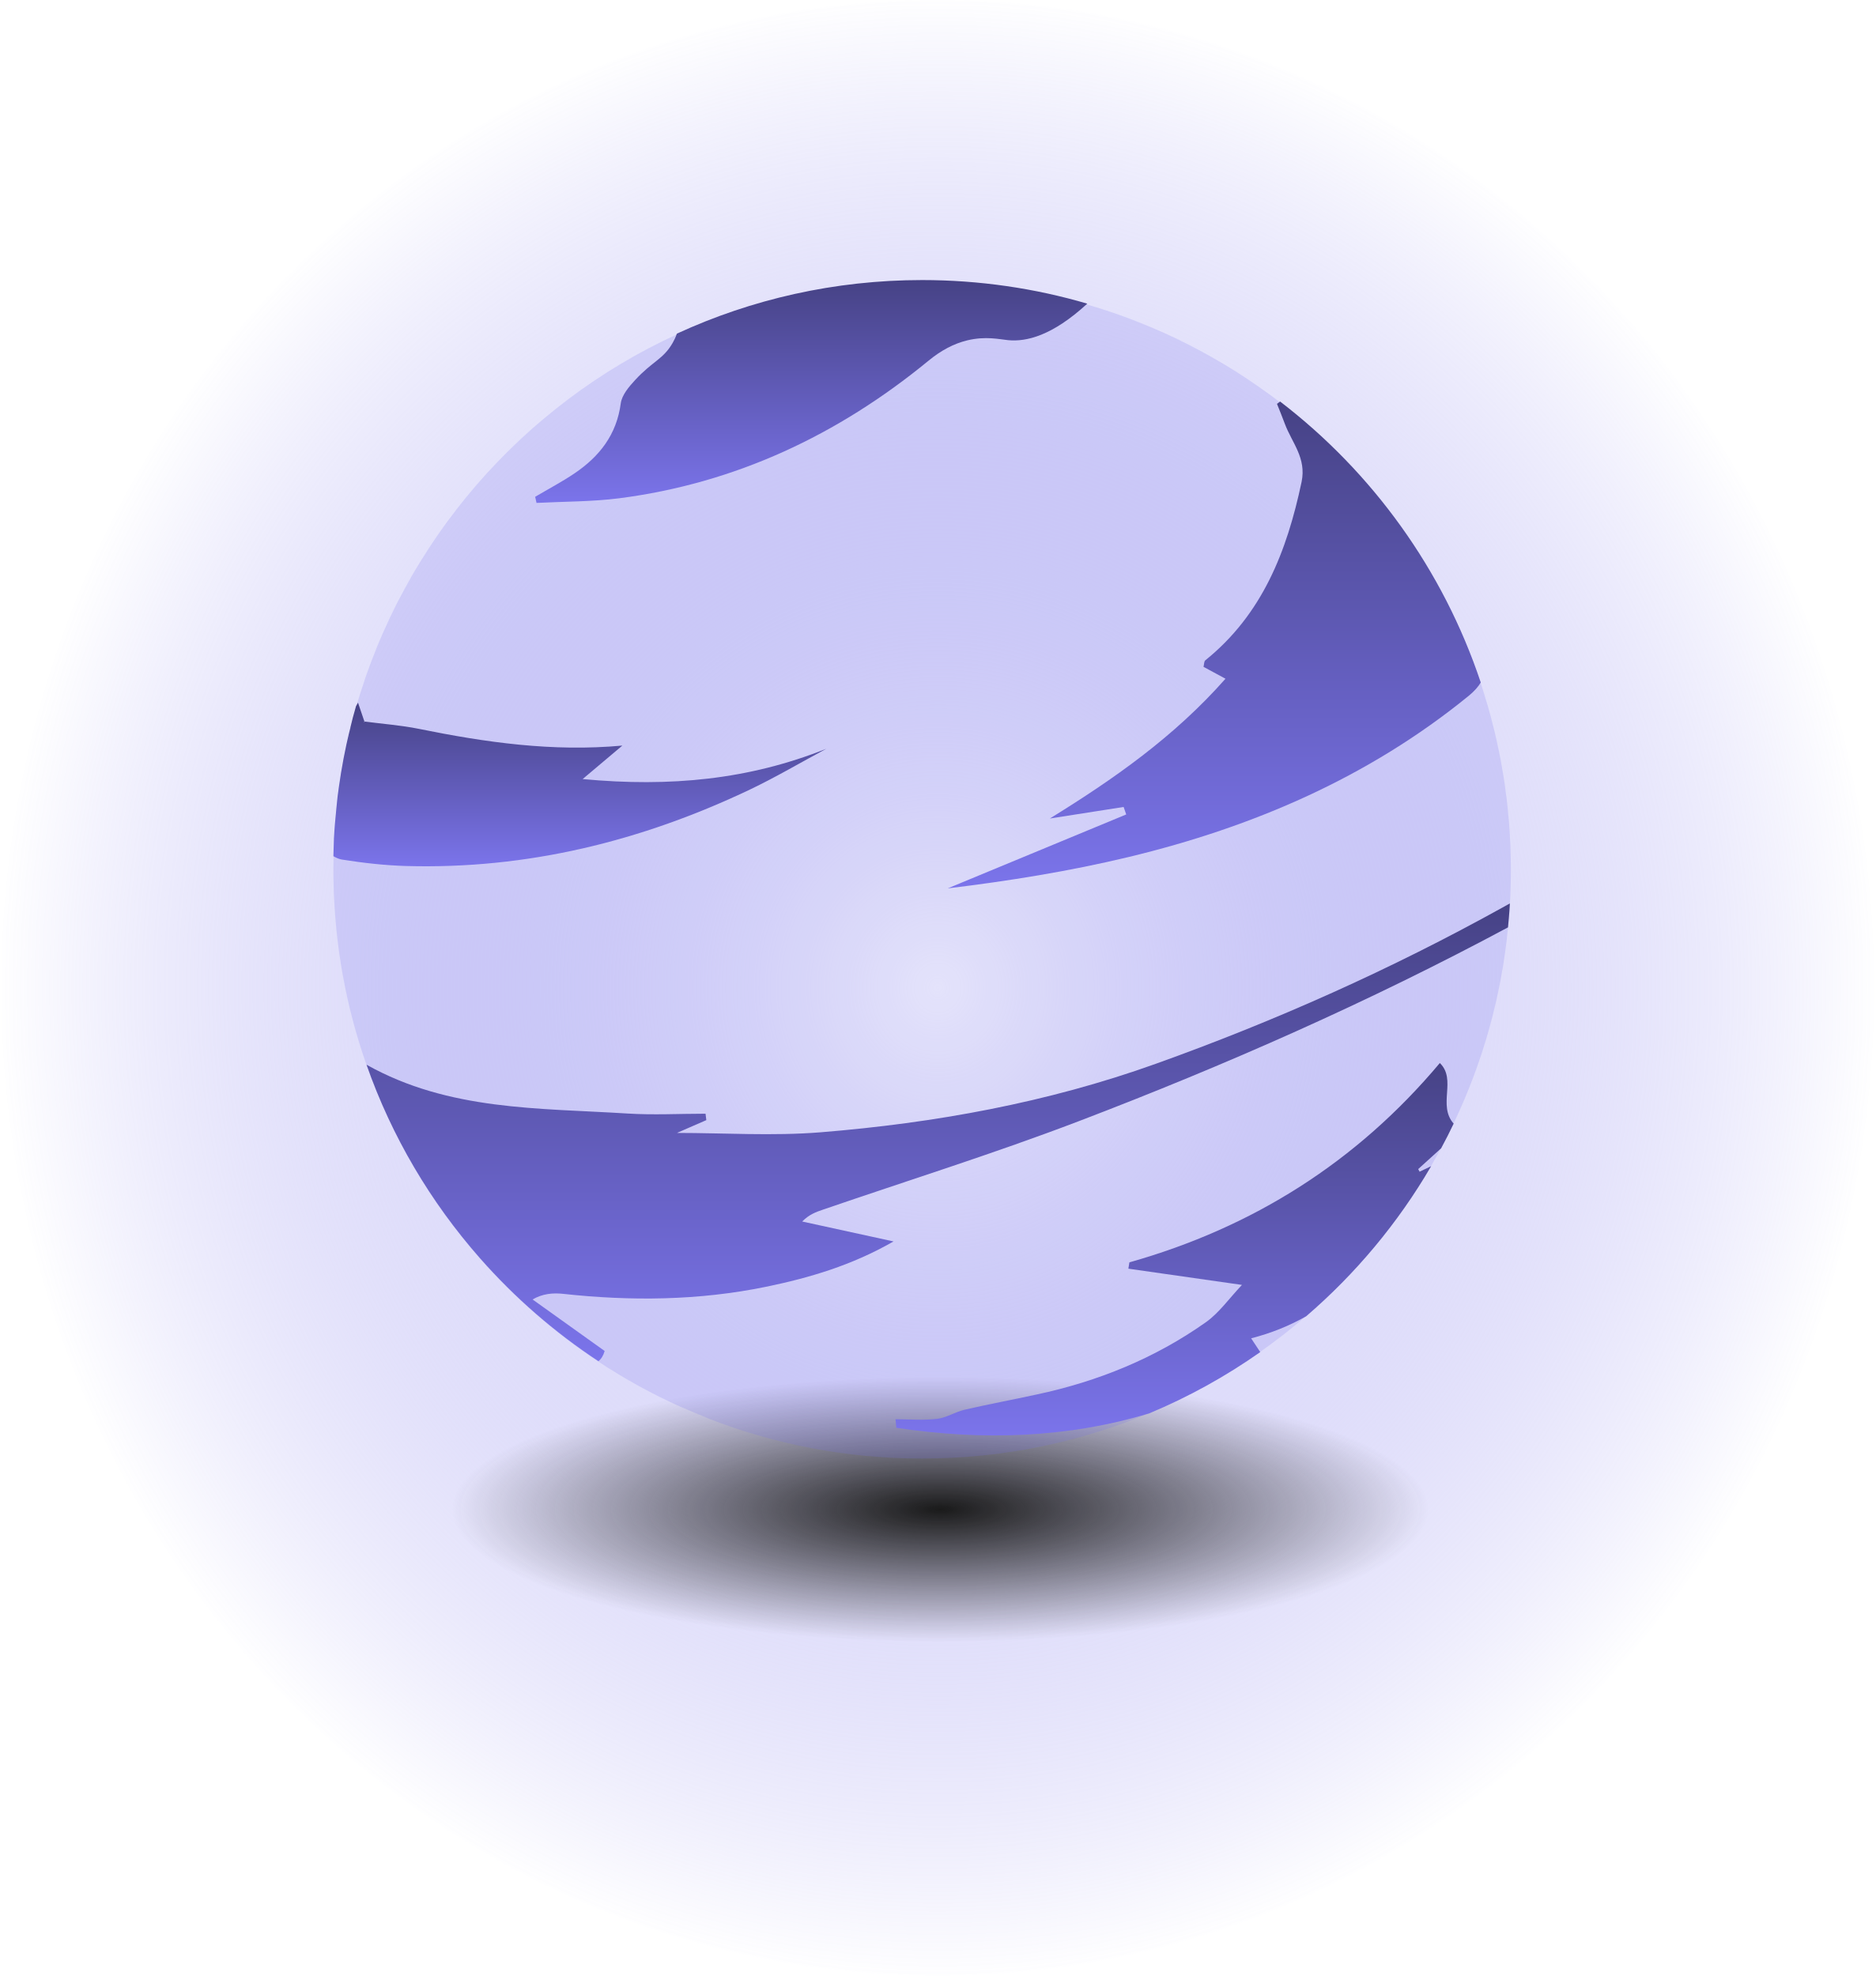
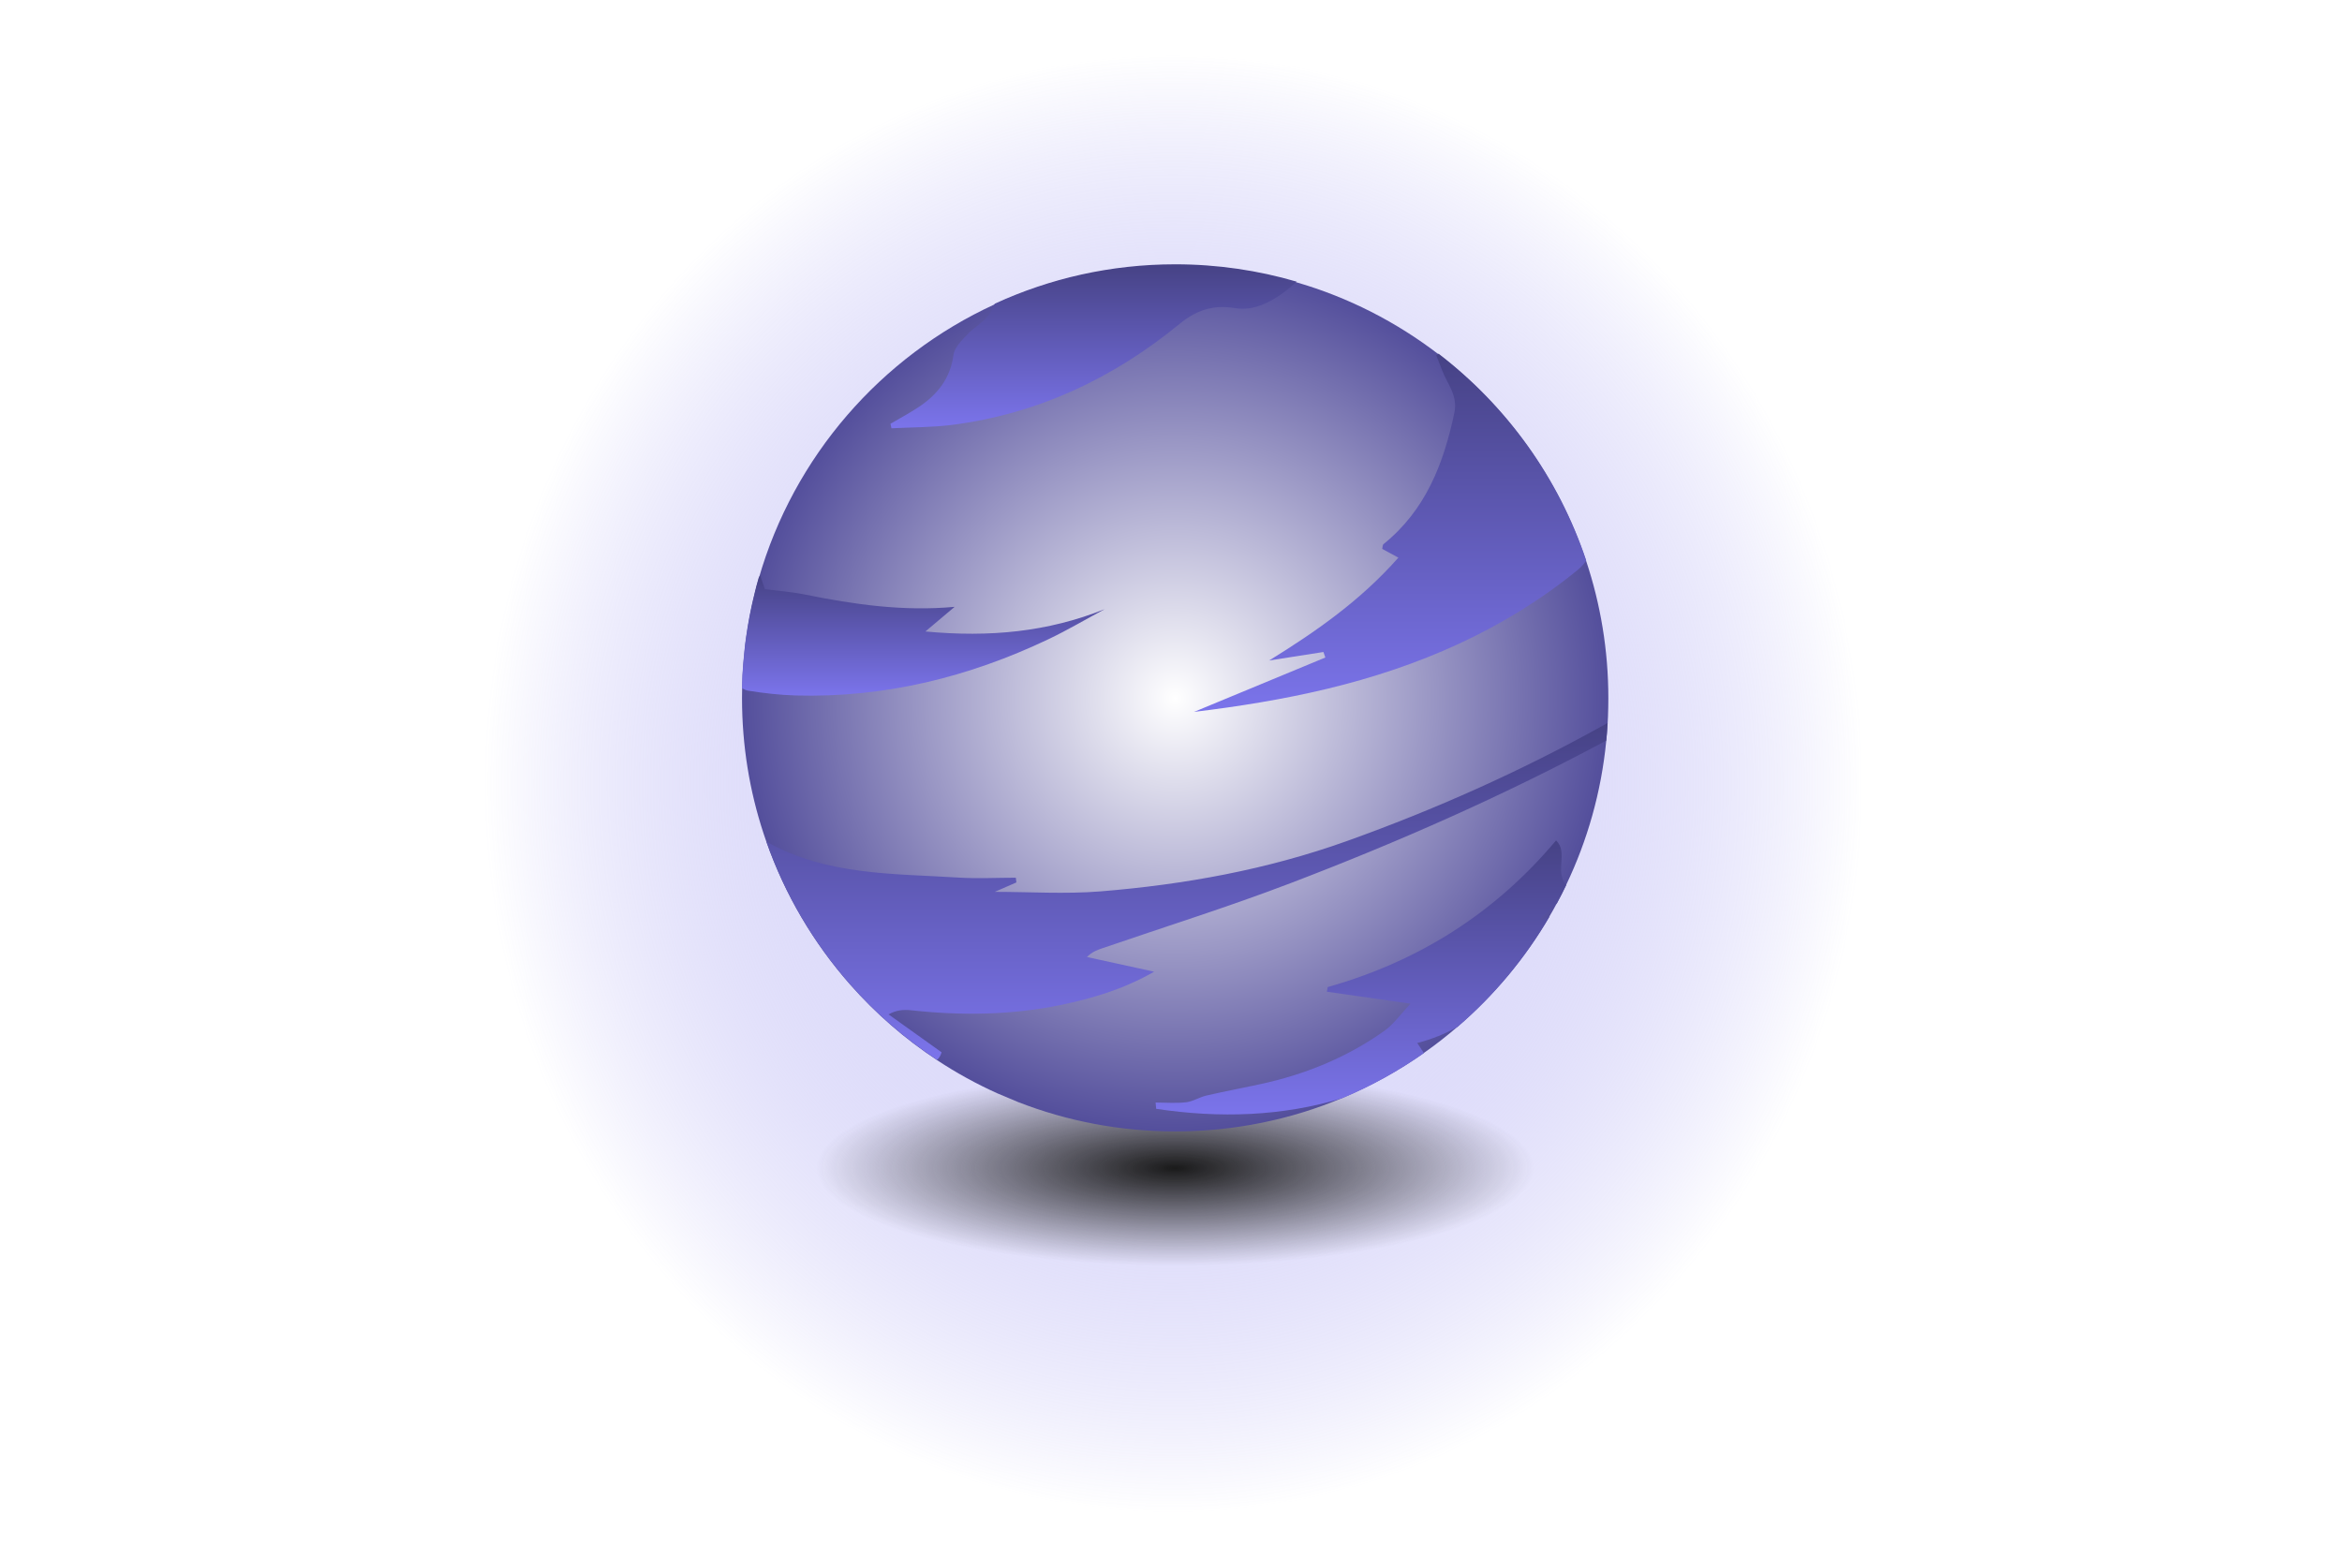
- <svg xmlns="http://www.w3.org/2000/svg" width="1914" height="2017" viewBox="0 0 1914 2017" fill="none">
-   <ellipse cx="956.955" cy="1008.24" rx="956.818" ry="1008.24" fill="url(#paint0_radial_45_298)" />
-   <ellipse cx="959.52" cy="1540.74" rx="497.648" ry="135.153" fill="url(#paint1_radial_45_298)" />
-   <path d="M1541.91 887.824C1541.91 896.398 1541.71 904.873 1541.41 913.3C1541.26 916.404 1541.12 919.558 1540.92 922.662C1540.67 927.59 1540.33 932.468 1539.88 937.347C1539.64 940.599 1539.34 943.851 1539 947.103C1532.1 1018.01 1512.82 1085.32 1483.4 1146.82C1479.36 1155.3 1475.12 1163.67 1470.63 1171.95C1467.38 1178.11 1463.98 1184.17 1460.43 1190.18C1426.66 1248.18 1383.44 1299.92 1332.91 1343.38C1317.93 1356.34 1302.3 1368.51 1286.09 1379.9C1250.89 1404.63 1212.99 1425.67 1172.82 1442.43C1101.49 1472.34 1023.22 1488.8 941.053 1488.8C864.406 1488.8 791.061 1474.41 723.632 1448.24L694.599 1436.02C665.37 1422.92 637.324 1407.44 610.805 1389.9C566.049 1360.43 525.483 1325.1 490.142 1284.99C489.945 1284.84 489.846 1284.7 489.748 1284.55C439.471 1227.39 399.891 1160.62 374.161 1087.29C372.781 1083.4 371.45 1079.51 370.168 1075.62C350.699 1016.53 340.249 953.46 340.249 887.824C340.249 883.389 340.249 879.053 340.397 874.667C340.446 872.302 340.495 869.937 340.594 867.571C340.693 864.27 340.791 860.919 340.939 857.617C340.939 857.371 340.939 857.125 340.939 856.878C341.481 846.235 342.418 835.64 343.502 825.095C343.847 821.449 344.242 817.753 344.636 814.057C345.08 810.608 345.523 807.208 346.016 803.808C348.727 784.442 352.375 765.323 356.909 746.598C357.008 746.056 357.156 745.563 357.304 745.07C359.127 737.186 361.198 729.45 363.465 721.713C412.016 552.449 532.975 413.786 690.656 341.399C766.859 306.412 851.689 286.899 941.053 286.899C999.561 286.899 1056.1 295.276 1109.58 310.897C1181.74 331.888 1248.23 366.086 1306.39 410.73C1400.59 482.92 1472.75 582.458 1511.15 697.469C1531.11 757.291 1541.91 821.301 1541.91 887.824Z" fill="#7B74EB" fill-opacity="0.2" />
-   <path d="M1540.88 922.172C1540.63 927.1 1540.29 931.978 1539.85 936.857C1539.6 940.109 1539.3 943.361 1538.96 946.613C1397.64 1022.4 1251.05 1087.15 1100.91 1144.46C1014.89 1177.32 926.76 1204.87 839.612 1234.83C832.81 1237.19 825.959 1239.51 818.664 1246.85C848.436 1253.36 878.208 1259.86 911.874 1267.2C869.434 1291.59 826.008 1304.36 781.794 1313.47C713.18 1327.57 643.926 1328.26 574.474 1320.67C564.123 1319.58 553.624 1320.52 543.519 1326.43C567.573 1343.58 591.529 1360.78 617.062 1379.01C615.78 1383.59 613.611 1387.19 610.703 1389.41C565.947 1359.94 525.38 1324.61 490.038 1284.5C489.841 1284.35 489.742 1284.2 489.643 1284.05C439.366 1226.89 399.785 1160.13 374.055 1086.8C458.048 1133.96 550.075 1130.95 640.179 1136.62C666.698 1138.3 693.414 1136.82 720.031 1136.82C720.327 1139.04 720.574 1141.2 720.82 1143.37C710.075 1148.05 699.28 1152.78 690.851 1156.43C738.811 1156.43 788.399 1159.73 837.444 1155.79C954.018 1146.33 1068.52 1125.63 1179.38 1085.92C1301.72 1042.11 1419.82 989.336 1533.44 926.312C1535.95 924.932 1538.42 923.552 1540.88 922.172Z" fill="url(#paint2_linear_45_298)" />
-   <path d="M1511.17 696.651C1508.66 700.939 1504.71 705.473 1498.9 710.254C1396.5 793.646 1278.77 844.213 1151.93 874.77C1091.24 889.359 1029.47 899.265 967.2 906.806C1027.94 881.571 1088.63 856.485 1149.36 831.349C1148.43 828.786 1147.54 826.273 1146.7 823.71C1121.61 827.653 1096.51 831.546 1071.42 835.489C1136.64 795.223 1198.27 752.147 1250.67 692.807C1242.19 688.174 1235.49 684.527 1228.24 680.682C1228.88 678.218 1228.69 675.113 1230.12 673.98C1288.34 627.06 1313.38 562.643 1328.32 491.918C1333.45 467.472 1318.46 451.947 1311.26 432.676C1308.75 425.826 1305.94 419.123 1303.23 412.272C1304.26 411.483 1305.35 410.695 1306.38 409.857C1400.59 482.061 1472.77 581.618 1511.17 696.651Z" fill="url(#paint3_linear_45_298)" />
-   <path d="M1109.6 309.957C1073.62 343.039 1047.31 348.923 1029.03 347.242C1020.01 346.352 1005.87 342.89 987.043 347.44C973.541 350.753 960.581 357.478 947.375 368.357C855.276 443.966 750.512 493.366 631.705 508.646C603.863 512.157 575.578 511.91 547.539 513.344C547.095 511.267 546.652 509.19 546.159 507.113C559.612 499.152 573.36 491.932 586.271 483.229C611.649 466.07 629.29 443.817 633.528 411.675C634.661 403.219 641.905 394.714 648.114 387.989C666.346 368.258 676.645 367.022 686.452 350.06C687.979 347.39 689.507 344.275 690.788 340.566C766.971 305.457 851.777 285.875 941.117 285.875C999.609 285.875 1056.13 294.281 1109.6 309.957Z" fill="url(#paint4_linear_45_298)" />
-   <path d="M594.607 795.237C611.57 780.981 623.307 771.016 635.142 761.051C563.786 767.612 495.536 757.796 427.484 743.983C409.238 740.283 390.45 738.951 371.957 736.485H371.908C369.689 730.072 367.569 723.659 365.349 717.246C364.659 718.43 363.969 719.663 363.328 720.847C361.059 728.592 358.988 736.337 357.163 744.23C357.41 743.49 357.657 742.849 358.002 742.257C357.706 742.849 357.459 743.539 357.213 744.279C356.917 745.216 356.67 746.252 356.473 747.436C356.227 748.62 356.079 749.952 355.98 751.383C355.832 752.813 355.733 754.293 355.635 755.724C355.733 754.293 355.832 752.813 355.931 751.383C356.128 749.212 356.374 747.338 356.769 745.759C352.232 764.505 348.583 783.645 345.871 803.032C345.378 806.435 344.934 809.839 344.49 813.292C344.095 816.992 343.701 820.692 343.356 824.342C342.271 834.899 341.334 845.505 340.791 856.16C340.791 856.407 340.791 856.654 340.791 856.9C340.644 860.205 340.545 863.56 340.446 866.865C340.348 869.233 340.298 871.601 340.249 873.969C343.159 875.646 346.315 876.978 348.78 877.372C370.478 880.825 392.521 883.341 414.465 883.983C537.847 887.436 654.325 858.725 765.329 805.942C791.909 793.264 817.305 778.218 843.244 764.307C764.491 795.78 684.11 803.623 594.656 795.237H594.607ZM371.563 737.077C371.563 737.077 371.415 736.633 371.366 736.436L372.155 737.126C372.155 737.126 371.76 737.126 371.563 737.126V737.077Z" fill="url(#paint5_linear_45_298)" />
-   <path d="M1470.74 1172.1C1463.05 1179.1 1455.16 1186.25 1447.32 1193.35C1447.81 1194.24 1448.31 1195.12 1448.75 1196.01C1452.4 1194.24 1456.05 1192.51 1460.53 1190.39C1426.76 1248.37 1383.51 1300.13 1332.97 1343.61C1316.15 1353.12 1297.61 1360.76 1276.85 1366.09C1280.8 1372 1283.56 1376.2 1286.12 1380.14C1250.92 1404.89 1213 1425.94 1172.81 1442.7C1089.82 1467.74 1003.67 1470.75 914.719 1457.44C914.472 1454.53 914.226 1451.62 913.93 1448.71C928.082 1448.71 942.382 1449.95 956.337 1448.32C965.853 1447.18 974.779 1441.22 984.345 1439C1008.85 1433.33 1033.66 1428.75 1058.26 1423.37C1120.49 1410.06 1178.58 1386.5 1230.65 1349.67C1244.16 1340.11 1254.17 1325.62 1267.48 1311.57C1224.04 1305.35 1187.85 1300.13 1151.56 1295C1151.9 1292.83 1152.25 1290.71 1152.59 1288.54C1278.48 1253 1384.65 1186.15 1469.41 1085.09C1486.87 1102 1466.9 1128.08 1483.51 1146.96C1479.47 1155.44 1475.23 1163.82 1470.74 1172.1Z" fill="url(#paint6_linear_45_298)" />
+ <svg xmlns="http://www.w3.org/2000/svg" width="505" height="338" viewBox="0 0 505 338" fill="none">
+   <ellipse cx="252.992" cy="169" rx="148.992" ry="157" fill="url(#paint0_radial_467_425)" />
+   <ellipse cx="253.392" cy="251.92" rx="77.492" ry="21.046" fill="url(#paint1_radial_467_425)" />
+   <path d="M346.803 150.576C346.803 151.909 346.772 153.226 346.726 154.536C346.703 155.019 346.68 155.509 346.65 155.991C346.611 156.757 346.558 157.516 346.489 158.274C346.45 158.78 346.404 159.285 346.351 159.791C345.278 170.814 342.282 181.278 337.708 190.838C337.079 192.155 336.42 193.458 335.723 194.745C335.217 195.702 334.689 196.644 334.137 197.579C328.888 206.595 322.168 214.638 314.314 221.394C311.985 223.409 309.556 225.301 307.035 227.071C301.564 230.916 295.671 234.187 289.426 236.792C278.339 241.441 266.171 244 253.398 244C241.483 244 230.081 241.763 219.599 237.695L215.085 235.796C210.542 233.758 206.182 231.353 202.059 228.626C195.102 224.045 188.795 218.553 183.302 212.317C183.271 212.294 183.256 212.271 183.24 212.248C175.425 203.362 169.272 192.983 165.272 181.584C165.057 180.979 164.85 180.374 164.651 179.769C161.624 170.584 160 160.779 160 150.576C160 149.886 160 149.212 160.023 148.53C160.031 148.163 160.038 147.795 160.054 147.427C160.069 146.914 160.084 146.393 160.107 145.88C160.107 145.842 160.107 145.803 160.107 145.765C160.192 144.11 160.337 142.463 160.506 140.824C160.559 140.257 160.621 139.683 160.682 139.108C160.751 138.572 160.82 138.044 160.897 137.515C161.318 134.504 161.885 131.532 162.59 128.621C162.605 128.537 162.628 128.461 162.651 128.384C162.935 127.158 163.257 125.956 163.609 124.753C171.157 98.44 189.96 76.884 214.472 65.631C226.319 60.193 239.506 57.159 253.398 57.159C262.493 57.159 271.282 58.461 279.596 60.89C290.813 64.153 301.15 69.469 310.192 76.409C324.835 87.632 336.052 103.105 342.022 120.984C345.125 130.284 346.803 140.234 346.803 150.576Z" fill="url(#paint2_radial_467_425)" />
+   <path d="M346.644 155.916C346.605 156.682 346.552 157.44 346.483 158.198C346.444 158.704 346.398 159.209 346.345 159.715C324.376 171.496 301.588 181.562 278.248 190.471C264.876 195.58 251.176 199.862 237.628 204.519C236.571 204.887 235.506 205.247 234.372 206.388C239 207.399 243.628 208.411 248.862 209.552C242.264 213.344 235.513 215.328 228.64 216.745C217.974 218.936 207.208 219.043 196.411 217.863C194.802 217.695 193.17 217.84 191.599 218.76C195.339 221.425 199.063 224.099 203.032 226.933C202.833 227.645 202.495 228.205 202.043 228.549C195.086 223.968 188.779 218.476 183.285 212.241C183.255 212.218 183.239 212.195 183.224 212.172C175.408 203.286 169.255 192.906 165.255 181.508C178.312 188.839 192.618 188.372 206.626 189.253C210.748 189.513 214.901 189.283 219.039 189.283C219.085 189.628 219.123 189.965 219.161 190.302C217.491 191.03 215.813 191.765 214.503 192.332C221.958 192.332 229.667 192.845 237.291 192.232C255.413 190.762 273.213 187.544 290.446 181.37C309.465 174.56 327.824 166.356 345.487 156.559C345.877 156.344 346.26 156.13 346.644 155.916Z" fill="url(#paint3_linear_467_425)" />
+   <path d="M342.025 120.857C341.634 121.523 341.021 122.228 340.117 122.972C324.199 135.935 305.898 143.796 286.179 148.546C276.745 150.814 267.142 152.354 257.462 153.526C266.904 149.604 276.338 145.704 285.78 141.796C285.635 141.398 285.497 141.007 285.366 140.609C281.465 141.222 277.565 141.827 273.664 142.44C283.803 136.18 293.383 129.484 301.529 120.259C300.211 119.539 299.169 118.972 298.042 118.374C298.142 117.991 298.111 117.509 298.334 117.333C307.385 110.039 311.278 100.025 313.6 89.03C314.397 85.23 312.067 82.817 310.948 79.821C310.557 78.756 310.121 77.714 309.699 76.649C309.86 76.526 310.029 76.404 310.19 76.273C324.835 87.498 336.055 102.974 342.025 120.857Z" fill="url(#paint4_linear_467_425)" />
+   <path d="M279.598 60.744C274.006 65.886 269.916 66.801 267.074 66.54C265.672 66.401 263.473 65.863 260.547 66.571C258.448 67.086 256.433 68.131 254.38 69.822C240.063 81.576 223.777 89.255 205.308 91.631C200.98 92.177 196.583 92.138 192.224 92.361C192.155 92.038 192.086 91.715 192.01 91.392C194.101 90.155 196.238 89.033 198.245 87.68C202.19 85.012 204.933 81.553 205.591 76.556C205.768 75.242 206.894 73.919 207.859 72.874C210.693 69.807 212.294 69.615 213.819 66.978C214.056 66.563 214.294 66.079 214.493 65.502C226.336 60.044 239.519 57 253.407 57C262.5 57 271.287 58.307 279.598 60.744Z" fill="url(#paint5_linear_467_425)" />
+   <path d="M199.541 136.183C202.178 133.966 204.003 132.417 205.842 130.868C194.75 131.888 184.14 130.362 173.561 128.215C170.725 127.64 167.804 127.433 164.929 127.049H164.922C164.577 126.052 164.247 125.056 163.902 124.059C163.795 124.243 163.687 124.434 163.588 124.618C163.235 125.822 162.913 127.026 162.629 128.253C162.668 128.138 162.706 128.039 162.76 127.947C162.714 128.039 162.675 128.146 162.637 128.261C162.591 128.407 162.553 128.568 162.522 128.752C162.484 128.936 162.461 129.143 162.445 129.365C162.422 129.588 162.407 129.818 162.392 130.04C162.407 129.818 162.422 129.588 162.438 129.365C162.468 129.028 162.507 128.736 162.568 128.491C161.863 131.405 161.296 134.381 160.874 137.394C160.797 137.923 160.728 138.453 160.659 138.989C160.598 139.565 160.537 140.14 160.483 140.707C160.314 142.348 160.169 143.997 160.084 145.653C160.084 145.692 160.084 145.73 160.084 145.768C160.061 146.282 160.046 146.804 160.031 147.318C160.015 147.686 160.008 148.054 160 148.422C160.452 148.683 160.943 148.89 161.326 148.951C164.699 149.488 168.126 149.879 171.537 149.979C190.718 150.515 208.825 146.052 226.081 137.847C230.213 135.876 234.161 133.537 238.193 131.374C225.95 136.267 213.455 137.486 199.549 136.183H199.541ZM164.868 127.141C164.868 127.141 164.845 127.072 164.837 127.042L164.96 127.149C164.96 127.149 164.899 127.149 164.868 127.149V127.141Z" fill="url(#paint6_linear_467_425)" />
+   <path d="M335.74 194.768C334.544 195.856 333.318 196.967 332.099 198.071C332.176 198.209 332.252 198.347 332.321 198.485C332.889 198.209 333.456 197.941 334.153 197.611C328.902 206.624 322.18 214.67 314.323 221.43C311.709 222.909 308.827 224.097 305.599 224.924C306.213 225.844 306.642 226.495 307.04 227.108C301.567 230.956 295.673 234.228 289.425 236.834C276.524 240.727 263.132 241.194 249.304 239.125C249.266 238.673 249.227 238.221 249.181 237.769C251.381 237.769 253.604 237.96 255.774 237.707C257.253 237.531 258.64 236.604 260.128 236.259C263.937 235.377 267.793 234.665 271.618 233.829C281.292 231.76 290.322 228.097 298.417 222.372C300.517 220.886 302.073 218.632 304.143 216.448C297.39 215.483 291.763 214.67 286.121 213.873C286.175 213.536 286.229 213.207 286.282 212.869C305.852 207.344 322.356 196.952 335.533 181.242C338.247 183.87 335.142 187.924 337.725 190.86C337.097 192.178 336.438 193.48 335.74 194.768Z" fill="url(#paint7_linear_467_425)" />
  <defs>
-     <radialGradient id="paint0_radial_45_298" cx="0" cy="0" r="1" gradientUnits="userSpaceOnUse" gradientTransform="translate(956.955 1008.24) rotate(90) scale(1008.24 956.818)">
+     <radialGradient id="paint0_radial_467_425" cx="0" cy="0" r="1" gradientUnits="userSpaceOnUse" gradientTransform="translate(252.992 169) rotate(90) scale(157 148.992)">
      <stop stop-color="white" />
      <stop offset="1" stop-color="#7B74EB" stop-opacity="0" />
    </radialGradient>
-     <radialGradient id="paint1_radial_45_298" cx="0" cy="0" r="1" gradientUnits="userSpaceOnUse" gradientTransform="translate(959.52 1540.74) rotate(90) scale(135.153 497.648)">
+     <radialGradient id="paint1_radial_467_425" cx="0" cy="0" r="1" gradientUnits="userSpaceOnUse" gradientTransform="translate(253.392 251.92) rotate(90) scale(21.0456 77.492)">
      <stop stop-color="#1A1A1A" />
      <stop offset="1" stop-color="#1A1A1A" stop-opacity="0" />
    </radialGradient>
-     <linearGradient id="paint2_linear_45_298" x1="957.468" y1="922.172" x2="957.468" y2="1389.41" gradientUnits="userSpaceOnUse">
+     <radialGradient id="paint2_radial_467_425" cx="0" cy="0" r="1" gradientUnits="userSpaceOnUse" gradientTransform="translate(253.401 150.579) rotate(90) scale(93.4203 93.4015)">
+       <stop stop-color="white" />
+       <stop offset="1" stop-color="#544F9C" />
+     </radialGradient>
+     <linearGradient id="paint3_linear_467_425" x1="255.949" y1="155.916" x2="255.949" y2="228.549" gradientUnits="userSpaceOnUse">
      <stop stop-color="#464285" />
      <stop offset="1" stop-color="#7B74EB" />
    </linearGradient>
-     <linearGradient id="paint3_linear_45_298" x1="1239.19" y1="409.857" x2="1239.19" y2="906.806" gradientUnits="userSpaceOnUse">
+     <linearGradient id="paint4_linear_467_425" x1="299.744" y1="76.273" x2="299.744" y2="153.526" gradientUnits="userSpaceOnUse">
      <stop stop-color="#464285" />
      <stop offset="1" stop-color="#7B74EB" />
    </linearGradient>
-     <linearGradient id="paint4_linear_45_298" x1="827.877" y1="285.875" x2="827.877" y2="513.344" gradientUnits="userSpaceOnUse">
+     <linearGradient id="paint5_linear_467_425" x1="235.804" y1="57" x2="235.804" y2="92.361" gradientUnits="userSpaceOnUse">
      <stop stop-color="#464285" />
      <stop offset="1" stop-color="#7B74EB" />
    </linearGradient>
-     <linearGradient id="paint5_linear_45_298" x1="591.747" y1="717.246" x2="591.747" y2="884.262" gradientUnits="userSpaceOnUse">
+     <linearGradient id="paint6_linear_467_425" x1="199.096" y1="124.059" x2="199.096" y2="150.022" gradientUnits="userSpaceOnUse">
      <stop stop-color="#464285" />
      <stop offset="1" stop-color="#7B74EB" />
    </linearGradient>
-     <linearGradient id="paint6_linear_45_298" x1="1198.72" y1="1085.09" x2="1198.72" y2="1465.23" gradientUnits="userSpaceOnUse">
+     <linearGradient id="paint7_linear_467_425" x1="293.453" y1="181.242" x2="293.453" y2="240.336" gradientUnits="userSpaceOnUse">
      <stop stop-color="#464285" />
      <stop offset="1" stop-color="#7B74EB" />
    </linearGradient>
  </defs>
</svg>
